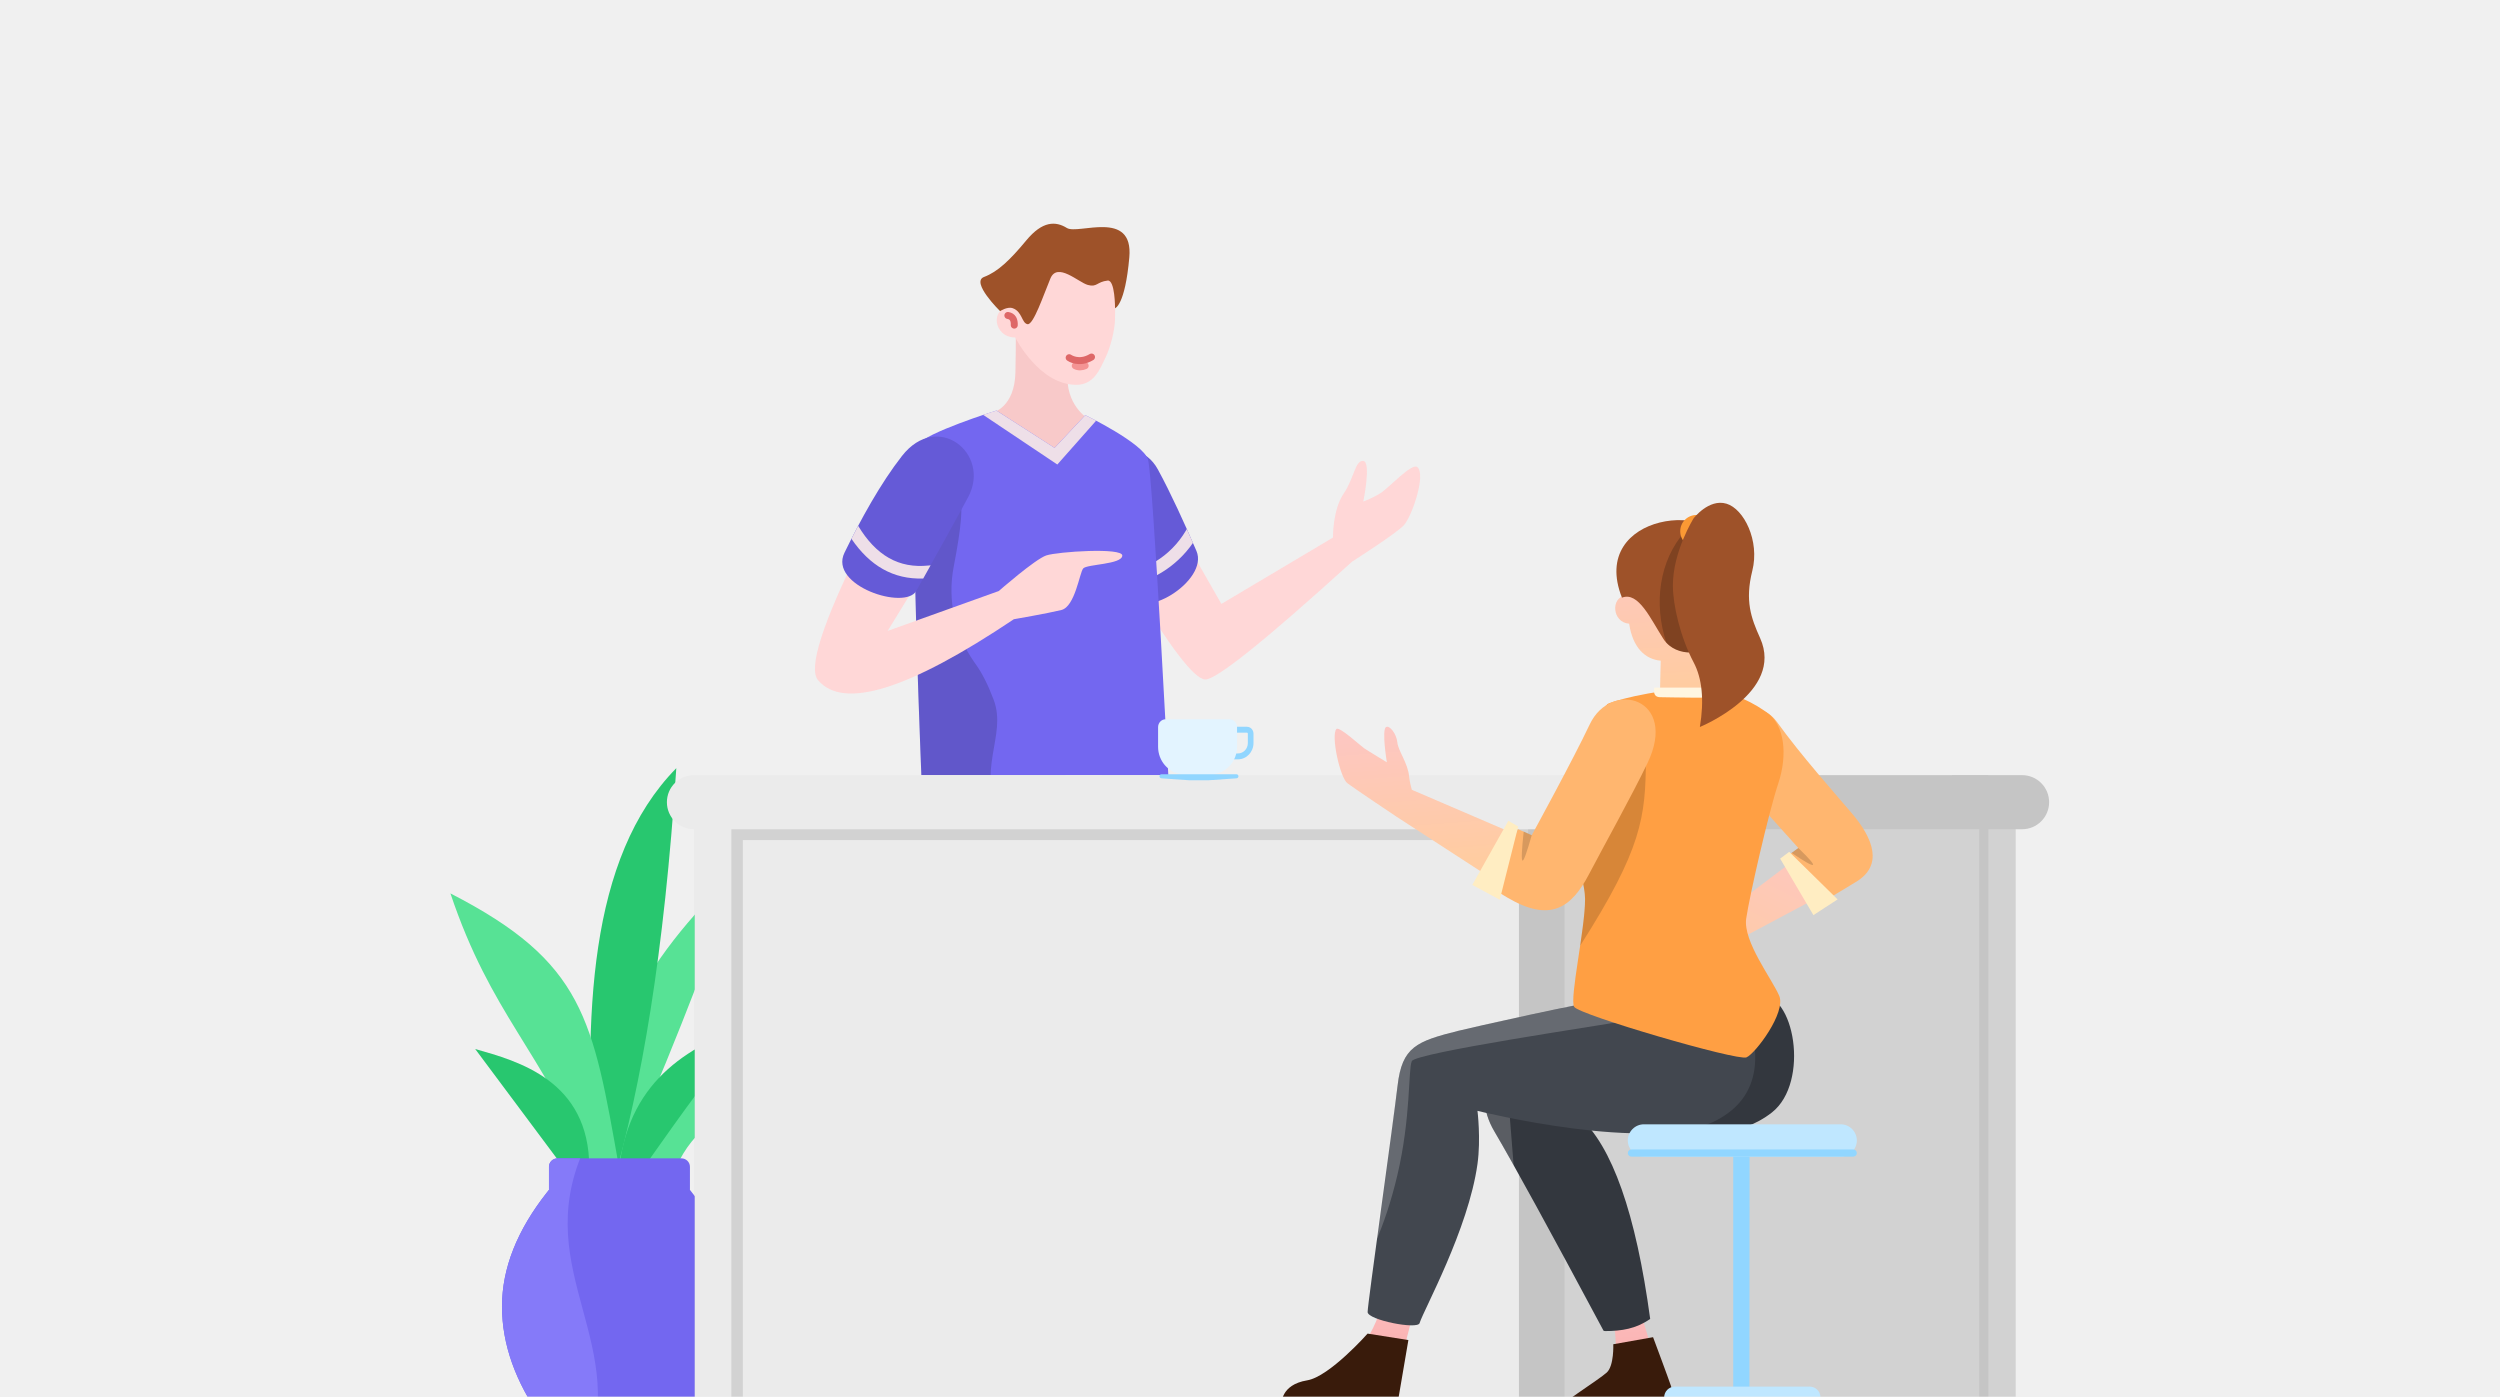
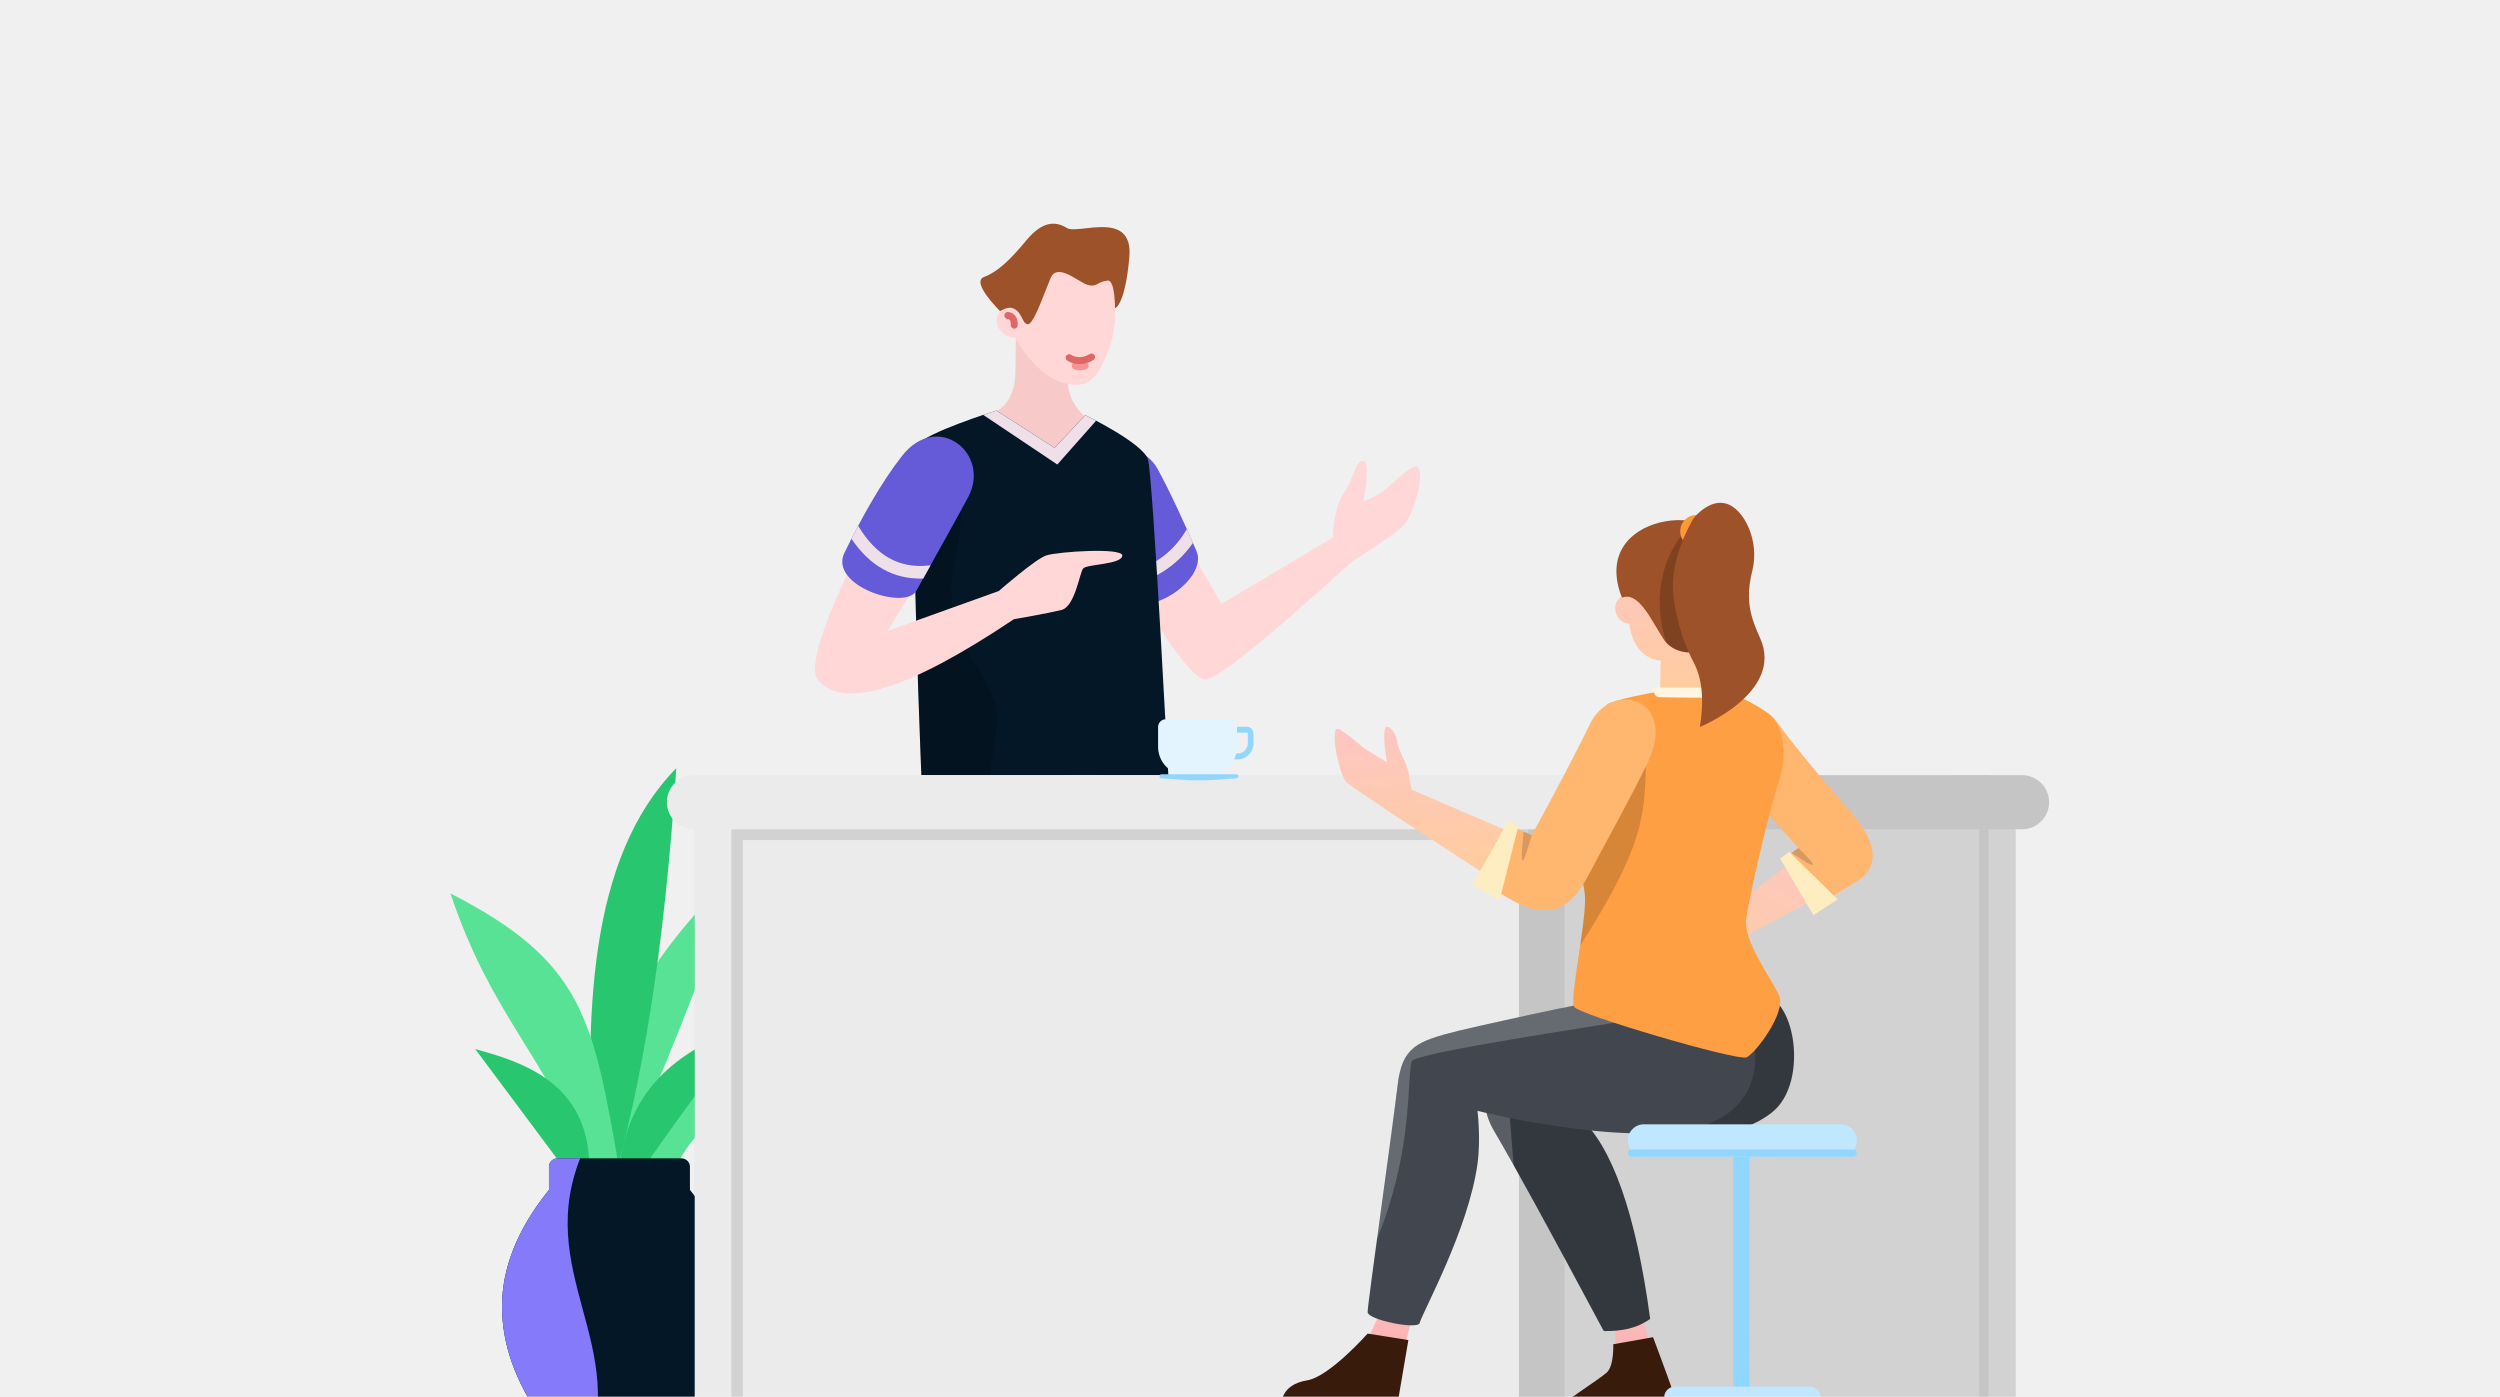
<svg xmlns="http://www.w3.org/2000/svg" xmlns:xlink="http://www.w3.org/1999/xlink" width="358px" height="200px" viewBox="0 0 358 200" version="1.1">
  <defs>
    <path d="M6,0 L352,0 C355.314,-6.08718376e-16 358,2.686 358,6 L358,200 L358,200 L0,200 L0,6 C-4.05812251e-16,2.686 2.686,6.08718376e-16 6,0 Z" id="path-1" />
    <path d="M7.952,0.064 L25.69,0.064 C26.366,0.064 26.914,0.603 26.914,1.268 L26.914,4.578 C31.399,10.144 33.642,15.71 33.642,21.277 C33.642,26.672 31.727,32.066 27.896,37.461 C27.668,37.784 27.293,37.976 26.894,37.976 L6.749,37.976 C6.349,37.976 5.975,37.784 5.746,37.461 C1.915,32.066 0,26.672 0,21.277 C0,15.815 2.159,10.354 6.477,4.893 L6.728,4.578 L6.728,1.268 C6.728,0.603 7.276,0.064 7.952,0.064 Z" id="path-3" />
    <linearGradient x1="37.551%" y1="102.348%" x2="37.551%" y2="13.407%" id="linearGradient-5">
      <stop stop-color="#752E73" offset="0%" />
      <stop stop-color="#222735" offset="100%" />
    </linearGradient>
    <linearGradient x1="49.141%" y1="69.518%" x2="51.897%" y2="4.78%" id="linearGradient-6">
      <stop stop-color="#752E73" offset="0%" />
      <stop stop-color="#222735" offset="100%" />
    </linearGradient>
    <linearGradient x1="46.146%" y1="-28.186%" x2="50%" y2="91.05%" id="linearGradient-7">
      <stop stop-color="#FDC6C6" offset="0%" />
      <stop stop-color="#FFCCA1" offset="100%" />
    </linearGradient>
    <linearGradient x1="46.571%" y1="-28.186%" x2="50%" y2="91.05%" id="linearGradient-8">
      <stop stop-color="#FDC6C6" offset="0%" />
      <stop stop-color="#FAB2B2" offset="100%" />
    </linearGradient>
    <linearGradient x1="45.662%" y1="-28.186%" x2="50%" y2="91.05%" id="linearGradient-9">
      <stop stop-color="#FDC6C6" offset="0%" />
      <stop stop-color="#FAB2B2" offset="100%" />
    </linearGradient>
    <linearGradient x1="44.189%" y1="-28.186%" x2="50%" y2="91.05%" id="linearGradient-10">
      <stop stop-color="#FDC6C6" offset="0%" />
      <stop stop-color="#FFCCA1" offset="100%" />
    </linearGradient>
    <linearGradient x1="42.314%" y1="-8.513%" x2="50%" y2="80.721%" id="linearGradient-11">
      <stop stop-color="#FDC6C6" offset="0%" />
      <stop stop-color="#FFCCA1" offset="100%" />
    </linearGradient>
  </defs>
  <g id="📝-Pages-New" stroke="none" stroke-width="1" fill="none" fill-rule="evenodd">
    <g id="Knowledge-Base" transform="translate(-670, -445)">
      <g id="Illustration" transform="translate(670, 445)">
        <mask id="mask-2" fill="white">
          <use xlink:href="#path-1" />
        </mask>
        <g id="Mask" />
        <g id="Coffe-Break" mask="url(#mask-2)">
          <g transform="translate(64, 32)">
            <g id="Group-79" transform="translate(0.5, 78)">
              <g id="Group-86">
                <path d="M23.979,58.234 C30.346,43.991 36.13,29.363 41.424,14.412 C29.228,25.78 19.744,39.63 21.095,58.234 L23.979,58.234 Z" id="Path-113" fill="#57E295" />
                <path d="M20.586,59.721 C19.079,35.435 19.718,12.88 32.347,0 C30.605,26.665 27.346,45.45 23.219,59.721 L20.586,59.721 Z" id="Rectangle" fill="#28C76F" />
                <path d="M20.007,57.192 C12.951,40.221 5.861,35.356 2.45563569e-14,17.935 C19.181,27.771 20.383,35.893 24.148,57.192 L20.007,57.192 Z" id="Path-112" fill="#57E295" />
                <path d="M16.209,57.192 L3.551,40.221 C9.665,41.944 19.883,44.735 19.883,57.192 L16.209,57.192 Z" id="Path-114" fill="#28C76F" />
                <path d="M28.048,57.192 L32.271,57.192 C34.954,51.651 38.735,47.837 47.884,52.461 C41.887,43.427 29.583,40.694 28.048,57.192 Z" id="Path-116" fill="#57E295" />
                <path d="M24.164,57.192 L27.675,57.192 C34.12,48.078 36.891,44.106 43.56,36.323 C34.774,39.62 25.756,44.106 24.164,57.192 Z" id="Path-117" fill="#28C76F" />
              </g>
              <g id="Group-85" transform="translate(7.384615, 55.8125)">
                <mask id="mask-4" fill="white">
                  <use xlink:href="#path-3" />
                </mask>
-                 <use id="Rectangle" fill="#7367F0" xlink:href="#path-3" />
+                 <use id="Rectangle" fill="#041726" xlink:href="#path-3" />
                <path d="M-4.282,-0.978 L11.622,-0.978 C4.008,16.458 19.027,26.784 11.622,44.155 L-4.282,44.155 L-4.282,-0.978 Z" id="Rectangle" fill="#857AF9" mask="url(#mask-4)" />
              </g>
            </g>
            <g id="Men4.4" transform="translate(52.5, 0)">
              <g id="LArm" transform="translate(39.53239, 32.45842)">
                <path d="M34.851,12.517 C34.851,12.517 34.789,8.585 36.36,6.26 C37.931,3.936 37.993,1.467 39.182,1.548 C40.371,1.628 39.193,7.367 39.193,7.367 C39.193,7.367 40.702,6.797 41.785,6.075 C42.869,5.353 46.155,1.794 46.923,2.424 C48.225,3.499 46.128,9.561 44.985,10.773 C43.84,11.985 37.58,15.972 37.58,15.972 C25.106,27.306 18.09,32.93 16.529,32.844 C14.969,32.757 11.469,28.182 6.03,19.117 L14.5,14.377 L18.87,22.02 L34.851,12.517 Z" id="Path" fill="#FFD7D7" />
                <path d="M0.935,10.367 C2.142,13.139 3.819,17 5.459,20.65 C7.31,24.768 17.13,18.686 15.299,14.44 C13.653,10.622 11.607,6.113 9.772,2.758 C6.415,-3.373 -2.972,1.401 0.935,10.367 Z" id="Path" fill="#655AD7" />
                <path d="M13.919,11.298 C14.22,11.969 14.514,12.635 14.799,13.286 C12.351,16.831 8.664,18.914 4.941,19.493 L4.179,17.779 L4.179,17.779 C7.749,17.375 11.548,15.338 13.795,11.513 L13.919,11.298 Z" id="Path" fill="#EEDFE8" />
              </g>
              <g id="Head" transform="translate(23.19555, 0)">
                <path d="M2.51,27.061 C2.51,27.061 5.606,26.341 5.713,21.317 C5.821,16.293 5.745,14.579 5.745,14.579 L13.084,14.457 C13.084,14.457 13.158,20.056 13.159,22.081 C13.162,26.49 16.468,28.196 16.468,28.196 C16.468,28.196 16.193,32.501 10.015,32.845 C5.191,33.115 2.51,27.061 2.51,27.061 Z" id="Path" fill="#F8C9C9" />
                <g id="Head1" transform="translate(0.3051, 0)">
                  <path d="M4.766,12.039 C1.725,11.923 2.221,16.333 5.381,16.327 C5.381,16.327 8.776,23.09 14.107,23.107 C16.675,23.116 17.514,20.85 18.284,19.26 C19.054,17.669 19.619,15.29 19.666,13.833 C19.716,12.28 19.722,7.177 19.722,7.177 L11.847,3.567 L4.648,7.171 L4.766,12.039 Z" id="Path" fill="#FFD7D7" />
                  <path d="M13.974,20.446 C14.454,20.645 14.987,20.527 15.385,20.297" id="Path" stroke="#F49494" stroke-linecap="round" transform="translate(14.67981, 20.42227) rotate(6) translate(-14.67981, -20.42227) " />
                  <path d="M0.912,7.661 C2.867,6.926 4.621,5.252 6.956,2.433 C9.29,-0.385 11.171,-0.348 12.78,0.649 C14.389,1.646 22.331,-2.081 21.718,4.851 C21.104,11.789 19.672,12.135 19.672,12.135 C19.672,12.135 19.686,8.054 18.616,8.177 C17.039,8.358 17.109,9.172 15.774,8.804 C14.439,8.436 11.416,5.487 10.42,7.871 C9.425,10.254 7.984,14.567 7.142,14.423 C6.3,14.274 6.394,12.615 5.024,12.135 C4.25,11.864 3.212,12.553 3.212,12.553 C3.212,12.553 -1.044,8.392 0.912,7.661 Z" id="Path" fill="#9E5229" />
                  <path d="M13.166,18.804 C13.166,18.804 14.24,20.132 16.281,19.541" id="Path" stroke="#DE6767" stroke-linecap="round" transform="translate(14.72367, 19.24829) rotate(-15) translate(-14.72367, -19.24829) " />
                  <path d="M5.072,14.632 C5.262,13.95 5.176,13.354 4.492,13.08" id="Path-8" stroke="#DE6767" stroke-linecap="round" transform="translate(4.82592, 13.85597) rotate(-13) translate(-4.82592, -13.85597) " />
                </g>
              </g>
              <g id="LLeg" transform="translate(27.37547, 68.80551)">
                <path d="M0,0 C0,0 5.19,56.278 5.351,60.191 C5.513,64.103 3.685,70.854 3.72,78.172 C3.756,85.49 3.745,102.601 4.388,109.221 C4.803,113.501 15.14,113.033 15.837,109.46 C16.972,103.636 20.649,64.913 20.7,57.924 C20.752,50.935 21.193,0.673 21.193,0.673 L0,0 Z" id="Path" fill="url(#linearGradient-5)" />
                <path d="M8.253,61.942 L8.265,62.082 C8.438,64.467 6.933,72.317 3.751,85.63 L3.72,78.172 L3.72,78.172 C3.685,70.985 5.448,64.344 5.358,60.403 L5.351,60.191 C5.297,58.872 4.672,51.607 3.866,42.552 L4.242,43.878 C6.449,51.733 7.786,57.755 8.253,61.942 Z" id="Path" fill-opacity="0.192" fill="#FFFFFF" />
                <ellipse id="Oval" fill-opacity="0.192" fill="#FFFFFF" transform="translate(17.34076, 60.86724) rotate(3) translate(-17.34076, -60.86724) " cx="17.341" cy="60.867" rx="2.549" ry="4.328" />
              </g>
              <g id="RLeg" transform="translate(7.802445, 68.52333)">
                <path d="M10.037,0.739 C10.037,0.739 6.427,39.354 6.476,46.749 C6.525,54.144 7.587,57.391 6.075,62.696 C4.564,68.001 3.182,103.97 3.274,108.797 C3.365,113.548 14.102,113.271 14.453,110.012 C15.125,103.778 21.595,66.25 22.372,59.968 C23.148,53.686 32.747,0.206 32.747,0.206 L10.037,0.739 Z" id="Path" fill="url(#linearGradient-6)" />
                <path d="M13.057,26.948 L12.375,29.399 C10.378,36.632 8.535,44.281 9.018,55.208 L9.041,55.707 C9.16,58.074 7.644,71.811 4.492,96.918 L4.192,98.682 C3.883,100.482 3.608,102.018 3.367,103.289 L3.435,101.066 C3.837,88.792 4.918,66.758 6.075,62.696 C7.587,57.391 6.525,54.144 6.476,46.749 C6.441,41.573 8.2,21.098 9.259,9.28 L10.037,0.739 L14.756,0.629 L14.768,1.944 C14.851,14.085 14.281,22.42 13.057,26.948 L13.057,26.948 Z" id="Path" fill-opacity="0.192" fill="#FFFFFF" />
                <ellipse id="Oval" fill-opacity="0.192" fill="#FFFFFF" transform="translate(18.20958, 60.51244) rotate(5) translate(-18.20958, -60.51244) " cx="18.21" cy="60.512" rx="2.913" ry="4.689" />
              </g>
              <g id="Body" transform="translate(14.0444, 26.79107)">
-                 <path d="M24.867,0.656 C24.867,0.656 33.142,4.662 33.85,7.012 C34.559,9.361 36.932,55.454 36.932,55.454 C25.256,60.793 13.47,61.259 1.561,56.369 C1.561,56.369 -0.547,7.123 0.819,4.948 C1.923,3.186 12.145,0 12.145,0 L20.468,5.345 L24.867,0.656 Z" id="Path" fill="#7367F0" />
+                 <path d="M24.867,0.656 C24.867,0.656 33.142,4.662 33.85,7.012 C34.559,9.361 36.932,55.454 36.932,55.454 C25.256,60.793 13.47,61.259 1.561,56.369 C1.561,56.369 -0.547,7.123 0.819,4.948 C1.923,3.186 12.145,0 12.145,0 L20.468,5.345 L24.867,0.656 Z" id="Path" fill="#041726" />
                <path d="M6.863,12.489 C7.399,13.435 7.123,16.711 6.033,22.319 C5.105,27.097 6.166,32.039 8.968,36.026 L9.125,36.246 C10.073,37.553 10.946,39.272 11.745,41.406 C13.723,46.685 9.103,51.078 12.743,59.405 C9.028,58.912 5.3,57.904 1.561,56.369 L1.338,50.873 C0.944,40.74 0.181,19.275 0.396,9.682 L0.88,9.772 C4.205,10.414 6.199,11.319 6.863,12.489 Z" id="Path" fill-opacity="0.16" fill="#000000" />
                <path d="M12.145,0 L20.468,5.345 L24.867,0.656 L25.496,0.97 C25.747,1.098 26.063,1.261 26.423,1.451 L20.865,7.728 L10.237,0.613 L11.034,0.35 C11.713,0.129 12.145,0 12.145,0 Z" id="Path" fill="#EEDFE8" />
              </g>
              <g id="RArm" transform="translate(0, 30.39757)">
                <path d="M26.528,22.236 C26.528,22.236 31.739,17.668 33.335,17.138 C34.93,16.608 44.273,15.971 44.214,17.169 C44.147,18.452 39.129,18.379 38.609,19.01 C38.089,19.641 37.45,24.472 35.485,24.956 C33.523,25.441 28.683,26.276 28.683,26.276 C13.598,36.383 4.25,39.291 0.641,34.997 C-0.799,33.285 1.296,26.772 6.924,15.456 L18.268,15.456 L10.613,27.949 L26.528,22.236 Z" id="Path" fill="#FFD7D7" />
                <path d="M12.665,2.894 C9.631,6.768 6.759,11.971 4.426,16.76 C2.138,21.458 13.117,25.054 14.716,22.211 C17.367,17.495 21.535,9.961 22.184,8.71 C25.391,2.53 17.751,-3.601 12.665,2.894 Z" id="Path" fill="#655AD7" />
                <path d="M16.517,18.58 L16.764,18.551 L15.706,20.445 L15.706,20.445 C11.435,20.594 8.059,18.627 5.423,14.755 C5.737,14.138 6.058,13.518 6.387,12.898 C8.945,17.131 12.188,19.045 16.517,18.58 L16.517,18.58 Z" id="Path" fill="#EEDFE8" />
              </g>
            </g>
            <g id="Group-26" transform="translate(31, 79)">
              <g id="Group-25" transform="translate(4.5, 0)">
                <polygon id="Rectangle" fill="#91D6FF" points="53.09 2.583 61.811 2.583 61.811 78.571 53.09 78.571" />
                <polygon id="Rectangle" fill="#E3F4FF" points="53.09 -2.427296e-13 58.323 -2.427296e-13 58.323 78.571 53.09 78.571" />
                <polygon id="Rectangle" fill="#D2D2D2" points="2.39646776e-14 2.583 43.171 2.583 43.171 17.176 8.721 17.176 8.721 102.656 0 102.656" />
                <polygon id="Rectangle" fill="#EBEBEB" points="9.80718986e-14 2.583 5.233 2.583 5.233 102.656 8.81955466e-14 102.656" />
              </g>
              <g id="Group-25" transform="translate(0.5, 0)">
                <polygon id="Rectangle" fill="#D2D2D2" points="184.451 2.583 193.148 2.583 193.148 102.656 184.451 102.656" />
                <polygon id="Rectangle" fill="#C5C5C5" points="184.02 -2.427296e-13 189.238 -2.427296e-13 189.238 102.656 184.02 102.656" />
                <polygon id="Rectangle" fill="#D2D2D2" points="123.317 2.583 187.933 2.583 187.933 102.318 132.014 102.656 123.317 102.656" />
                <polygon id="Rectangle" fill="#EBEBEB" points="10.871 -1.91433929e-13 124.622 -2.75266377e-13 124.622 102.783 10.871 102.783" />
                <polygon id="Rectangle" fill="#C5C5C5" points="122.013 2.583 127.231 2.583 127.231 102.783 122.013 102.783" />
                <polygon id="Rectangle" fill="#C5C5C5" points="123.317 2.583 128.535 2.583 128.535 102.656 123.317 102.656" />
                <path d="M128.951,0 L194.06,0 C196.2,6.21655142e-15 197.934,1.734 197.934,3.874 C197.934,6.014 196.2,7.748 194.06,7.748 L128.951,7.748 C126.812,7.748 125.077,6.014 125.077,3.874 C125.077,1.734 126.812,3.93032193e-16 128.951,0 Z" id="Rectangle" fill="#C5C5C5" />
                <polygon id="Rectangle" fill="#D2D2D2" points="9.566 1.55 123.317 1.55 123.317 9.298 9.566 9.298" />
                <path d="M3.874,0 L129.009,0 C131.149,1.32702242e-14 132.883,1.734 132.883,3.874 C132.883,6.014 131.149,7.748 129.009,7.748 L3.874,7.748 C1.734,7.748 2.62021462e-16,6.014 0,3.874 C-2.62021462e-16,1.734 1.734,-5.10570166e-17 3.874,0 Z" id="Rectangle" fill="#EBEBEB" />
              </g>
            </g>
            <g id="Cup" transform="translate(108.5, 75.5) scale(-1, 1) translate(-108.5, -75.5) translate(101.5, 71)">
              <path d="M3.637,1.073 L0.942,1.073 C0.422,1.073 0,1.514 0,2.057 L0,3.406 C0,4.694 1,5.739 2.233,5.739 L3.637,5.739 C3.86,5.739 4.041,5.55 4.041,5.317 C4.041,5.084 3.86,4.895 3.637,4.895 L2.233,4.895 C1.446,4.895 0.808,4.228 0.808,3.406 L0.808,2.057 C0.808,1.98 0.868,1.917 0.942,1.917 L3.637,1.917 C3.86,1.917 4.041,1.728 4.041,1.495 C4.041,1.262 3.86,1.073 3.637,1.073 Z" id="Path" fill="#91D6FF" />
              <path d="M12.585,0 C13.18,0 13.662,0.504 13.662,1.125 L13.662,3.938 C13.662,5.962 12.199,7.63 10.317,7.85 L10.316,8.438 L5.602,8.438 L5.602,7.838 C3.767,7.572 2.354,5.927 2.354,3.938 L2.354,1.125 C2.354,0.504 2.837,0 3.431,0 L12.585,0 Z" id="Path" fill="#E3F4FF" />
              <path d="M2.435,7.875 L13.18,7.875 C13.336,7.875 13.462,8.001 13.462,8.156 C13.462,8.315 13.339,8.446 13.181,8.457 L9.237,8.731 L9.237,8.731 L6.41,8.731 L2.434,8.457 C2.276,8.446 2.154,8.315 2.154,8.156 C2.154,8.001 2.28,7.875 2.435,7.875 Z" id="Rectangle" fill="#91D6FF" />
            </g>
            <g id="Wom3.8" transform="translate(118.5, 40)">
              <g id="RArm" transform="translate(54.04724, 29.00508)">
                <path d="M10.009,31.176 C10.009,31.176 4.468,36.149 4.85,36.691 C5.233,37.237 8.08,35.784 8.08,35.784 C8.08,35.784 4.75,41.974 5.521,42.398 C6.292,42.823 10.067,41.699 11.176,40.402 C12.286,39.105 13.805,33.282 13.805,33.282 L20.99,22.247 L15.134,19.669 L10.009,31.176 Z" id="Path" fill="url(#linearGradient-7)" transform="translate(12.91097, 31.07939) rotate(28.86647) translate(-12.91097, -31.07939) " />
                <path d="M10.257,8.268 C12.687,11.267 20.972,20.429 20.972,20.429 C20.972,20.429 20.427,20.835 19.336,21.647 L24.655,28.051 C26.919,26.674 28.428,25.761 29.181,25.314 C33.214,22.917 31.671,19.048 28.687,15.518 C26.396,12.806 21.414,7.25 17.908,2.373 C14.421,-2.48 5.542,2.448 10.257,8.268 Z" id="Path" fill="#FFB66F" />
                <path d="M20.972,20.429 C22.527,21.927 23.223,22.735 23.062,22.851 C22.9,22.967 21.882,22.39 20.009,21.12 L20.972,20.429 Z" id="Path-15" fill-opacity="0.16" fill="#000000" />
                <polygon id="Path-76" fill="#FFEDC2" points="19.666 20.977 26.598 27.789 23.132 30.041 18.37 21.949" />
              </g>
              <g id="LLeg" transform="translate(52.23785, 101.9409) scale(-1, 1) translate(-52.23785, -101.9409) translate(29.73785, 70.4409)">
                <path d="M24.653,41.222 L28.375,53.311 L22.119,53.594 C22.119,53.594 23.001,49.459 21.742,45.583 C20.732,42.471 19.908,40.918 19.908,40.918 L24.653,41.222 Z" id="Path" fill="url(#linearGradient-8)" transform="translate(24.14153, 47.25597) scale(-1, 1) translate(-24.14153, -47.25597) " />
                <path d="M26.571,50.085 C26.571,50.085 26.226,53.146 27.221,54.191 C28.217,55.235 33.607,59.211 34.029,59.966 C34.451,60.72 33.696,61.553 33.696,61.553 C33.696,61.553 27.874,62.061 25.255,60.466 C23.365,59.314 22.022,58.387 22.022,58.387 L21.311,59.905 L18.198,59.229 C18.198,59.229 17.402,56.687 17.905,55.485 C18.407,54.282 20.958,48.681 20.958,48.681 C20.958,48.681 22.829,49.149 26.571,50.085 Z" id="Path" fill="#391B0B" transform="translate(25.94766, 55.1555) rotate(-4) translate(-25.94766, -55.1555) " />
                <path d="M5.425,0.016 C10.131,0.479 33.311,6.045 38.084,7.034 C42.856,8.022 46.891,13.371 43.252,19.564 C40.527,24.198 35.312,33.717 27.609,48.121 C27.537,48.138 27.468,48.169 27.395,48.169 C25.045,48.169 22.949,47.845 20.932,46.427 C22.976,31.324 26.377,21.668 31.136,17.459 C31.136,17.459 12.703,24.142 3.484,16.851 C-1.954,12.55 0.239,-0.494 5.425,0.016 Z" id="Path" fill="#33373E" />
                <path d="M43.252,19.564 C42.513,20.821 41.563,22.495 40.487,24.422 L41.723,8.776 C44.5,11.041 45.886,15.081 43.252,19.564 Z" id="Combined-Shape" fill-opacity="0.192" fill="#FFFFFF" />
              </g>
              <g id="RLeg" transform="translate(34.54793, 100.3871) scale(-1, 1) translate(-34.54793, -100.3871) translate(0.047934, 68.88706)">
                <path d="M53.429,41.881 C53.429,41.881 51.356,51.101 48.658,52.088 C47.619,52.468 55.068,53.553 55.068,53.553 L57.327,44.707 L53.429,41.881 Z" id="Path" fill="url(#linearGradient-9)" transform="translate(52.94289, 47.71694) scale(-1, 1) translate(-52.94289, -47.71694) " />
                <path d="M50.697,49.644 L50.834,61.353 L54.286,61.355 L54.316,58.47 C54.316,58.47 55.405,61.16 57.069,61.315 C58.738,61.47 67.196,61.535 67.196,61.535 C67.196,61.535 67.814,58.833 64.113,57.608 C61.034,56.589 56.609,49.643 56.609,49.643 L50.697,49.644 Z" id="Path" fill="#391B0B" transform="translate(58.96594, 55.58881) rotate(-9) translate(-58.96594, -55.58881) " />
                <path d="M3.051,0.091 C-1.524,9.765 -0.597,16.263 5.832,19.585 C15.158,24.403 39.972,18.186 39.972,18.186 C39.972,18.186 39.473,22.208 39.972,25.795 C41.275,35.163 47.682,46.689 48.265,48.588 C48.559,49.545 55.705,48.131 55.705,46.997 C55.705,45.862 52.059,20.041 51.41,14.541 C50.764,9.041 48.726,8.242 42.773,6.739 C41.406,6.393 23.68,2.369 22.199,2.486 C13.712,3.158 7.329,2.36 3.051,0.091 Z" id="Path" fill="#42474F" />
                <path d="M22.199,2.486 C23.68,2.369 41.406,6.393 42.773,6.739 L43.75,6.989 C48.828,8.315 50.71,9.305 51.364,14.173 L51.54,15.571 C52.076,19.65 53.524,29.241 54.67,37.226 C53.377,34.291 52.307,31.035 51.46,27.457 C49.486,19.118 49.908,12.27 49.378,11.071 C48.847,9.872 22.919,6.044 18.463,5.254 C16.524,4.91 15.43,4.057 15.181,2.695 C17.335,2.756 19.674,2.686 22.199,2.486 Z" id="Path" fill-opacity="0.192" fill="#FFFFFF" />
              </g>
              <g id="Head" transform="translate(48.72965, 1.744522)">
                <path d="M1.48,11.573 C-0.558,11.796 -0.413,15.383 2.067,15.57 C2.574,19.027 4.382,20.675 6.586,20.865 L6.463,26.095 L16.213,26.089 C16.213,26.089 13.467,22.395 13.604,17.337 C13.741,12.279 13.512,7.528 13.512,7.528 L0.885,7.755 L1.48,11.573 Z" id="Path" fill="url(#linearGradient-10)" />
                <path d="M16.433,11.841 C14.06,10.902 12.307,14.947 10.491,17.759 C8.675,20.571 3.971,20.093 3.323,17.759 C0.868,12.647 -1.247,5.697 1.617,5.126 C2.02,-2.262 21.334,-0.518 16.433,11.841 Z" id="Path" fill="#9E5229" transform="translate(8.734338, 10.21501) scale(-1, 1) translate(-8.734338, -10.21501) " />
                <path d="M14.432,2.329 C15.26,3.033 15.788,3.967 15.852,5.126 C18.716,5.697 16.601,12.647 14.146,17.759 C13.543,19.93 9.433,20.495 7.4,18.302 C5.546,12.74 6.338,6.521 10.087,2.331 L10.087,2.331 Z" id="Combined-Shape" fill-opacity="0.199" fill="#000000" />
                <ellipse id="Oval" fill="#FB9934" cx="11.706" cy="2.331" rx="2.328" ry="2.331" />
              </g>
              <g id="Body" transform="translate(41.63287, 26.17953)">
                <path d="M25.254,2.673 C27.429,5.872 31.054,16.731 31.26,19.174 C31.492,21.992 28.475,26.481 28.425,30.56 C28.381,34.64 30.675,44.852 29.986,45.999 C29.302,47.147 6.588,53.781 5.309,53.236 C4.029,52.69 -0.388,46.811 0.621,44.422 C1.636,42.032 5.829,36.612 5.349,33.357 C4.875,30.101 2.12,18.085 0.752,13.995 C-0.61,9.905 -0.156,5.611 2.387,3.852 C3.645,2.981 7.002,0.507 12.98,0.518 C18.959,0.53 25.086,2.425 25.254,2.673 Z" id="Path" fill="#FF9F43" transform="translate(15.63632, 26.89262) scale(-1, 1) translate(-15.63632, -26.89262) " />
                <path d="M1.142,16.551 L11.565,9.041 L11.562,10.414 C11.524,18.883 10.992,23.37 2.145,37.251 L2.35,35.837 C2.638,33.783 2.862,31.86 2.848,30.56 C2.816,27.986 1.604,25.25 0.771,22.872 L1.142,16.551 Z" id="Path" fill-opacity="0.16" fill="#000000" />
                <path d="M12.769,0.284 C12.601,1.201 12.884,1.66 13.618,1.66 C14.72,1.66 22.107,1.904 23.108,1.469 C23.775,1.179 24.008,0.784 23.808,0.284 L12.769,0.284 Z" id="Path-68" fill="#FFF6E1" />
              </g>
              <g id="LArm" transform="translate(8.527888, 27.96918)">
                <path d="M9.009,17.018 C9.009,17.018 2.984,12.995 1.919,12.187 C0.858,11.382 -0.475,5.28 0.351,4.424 C0.75,4.01 3.764,6.797 4.302,7.17 C4.836,7.54 7.57,9.187 7.57,9.187 C7.57,9.187 6.796,4.517 7.462,4.14 C7.955,3.866 8.94,5.068 9.072,6.338 C9.204,7.609 10.574,9.266 10.751,11.194 C10.831,12.036 11.142,13.127 11.142,13.127 L27.861,20.311 L26.112,28.122 L9.009,17.018 Z" id="Path" fill="url(#linearGradient-11)" />
                <path d="M44.895,9.302 C42.586,14.101 38.665,21.117 36.511,25.231 C33.962,30.098 30.925,32.161 24.799,28.549 C24.321,28.267 23.566,27.812 22.532,27.184 L26.324,18.759 C27.651,19.346 28.315,19.639 28.315,19.639 C28.315,19.639 34.181,8.921 36.617,3.775 C39.716,-2.766 49.364,0.016 44.895,9.302 Z" id="Path" fill="#FFB66F" />
                <path d="M28.315,19.639 C27.6,22.159 27.158,23.368 26.989,23.269 C26.82,23.169 26.879,21.779 27.167,19.098 L28.315,19.639 Z" id="Path" fill-opacity="0.16" fill="#000000" />
                <polygon id="Path-75" fill="#FFEDC2" points="26.378 18.387 23.736 28.875 19.806 26.749 24.963 17.57" />
              </g>
              <path d="M67.21,2.22 C67.21,2.22 65.032,-0.621 62.517,0.125 C60.002,0.87 57.726,5.439 58.807,9.733 C59.882,14.028 58.995,16.478 57.691,19.373 C54.188,27.159 66.316,32.103 66.316,32.103 C65.685,28.257 65.983,25.172 67.21,22.85 C69.105,19.262 70.182,14.66 70.182,11.845 C70.182,6.948 67.21,2.22 67.21,2.22 Z" id="Path" fill="#9E5229" transform="translate(63.619, 16.05167) scale(-1, 1) translate(-63.619, -16.05167) " />
            </g>
            <g id="Cafe-Table" transform="translate(166.5, 129)">
              <polygon id="Path" fill="#91D6FF" points="17.699 1.801 17.699 52.702 20.007 52.658 20.041 2.774" />
              <path d="M4.918,0 L33.082,0 C34.361,2.82248679e-15 35.397,1.037 35.397,2.316 C35.397,3.594 34.361,4.631 33.082,4.631 L4.918,4.631 C3.639,4.631 2.603,3.594 2.603,2.316 C2.603,1.037 3.639,2.34918014e-16 4.918,0 Z" id="Rectangle" fill="#BFE7FF" />
              <path d="M3.117,3.602 L34.883,3.602 C35.167,3.602 35.397,3.832 35.397,4.117 C35.397,4.401 35.167,4.631 34.883,4.631 L3.117,4.631 C2.833,4.631 2.603,4.401 2.603,4.117 C2.603,3.832 2.833,3.602 3.117,3.602 Z" id="Rectangle" fill="#91D6FF" />
              <path d="M9.352,37.563 L28.648,37.563 C29.501,37.563 30.192,38.254 30.192,39.107 C30.192,39.959 29.501,40.65 28.648,40.65 L9.352,40.65 C8.499,40.65 7.808,39.959 7.808,39.107 C7.808,38.254 8.499,37.563 9.352,37.563 Z" id="Rectangle" fill="#BFE7FF" />
            </g>
          </g>
        </g>
      </g>
    </g>
  </g>
</svg>
